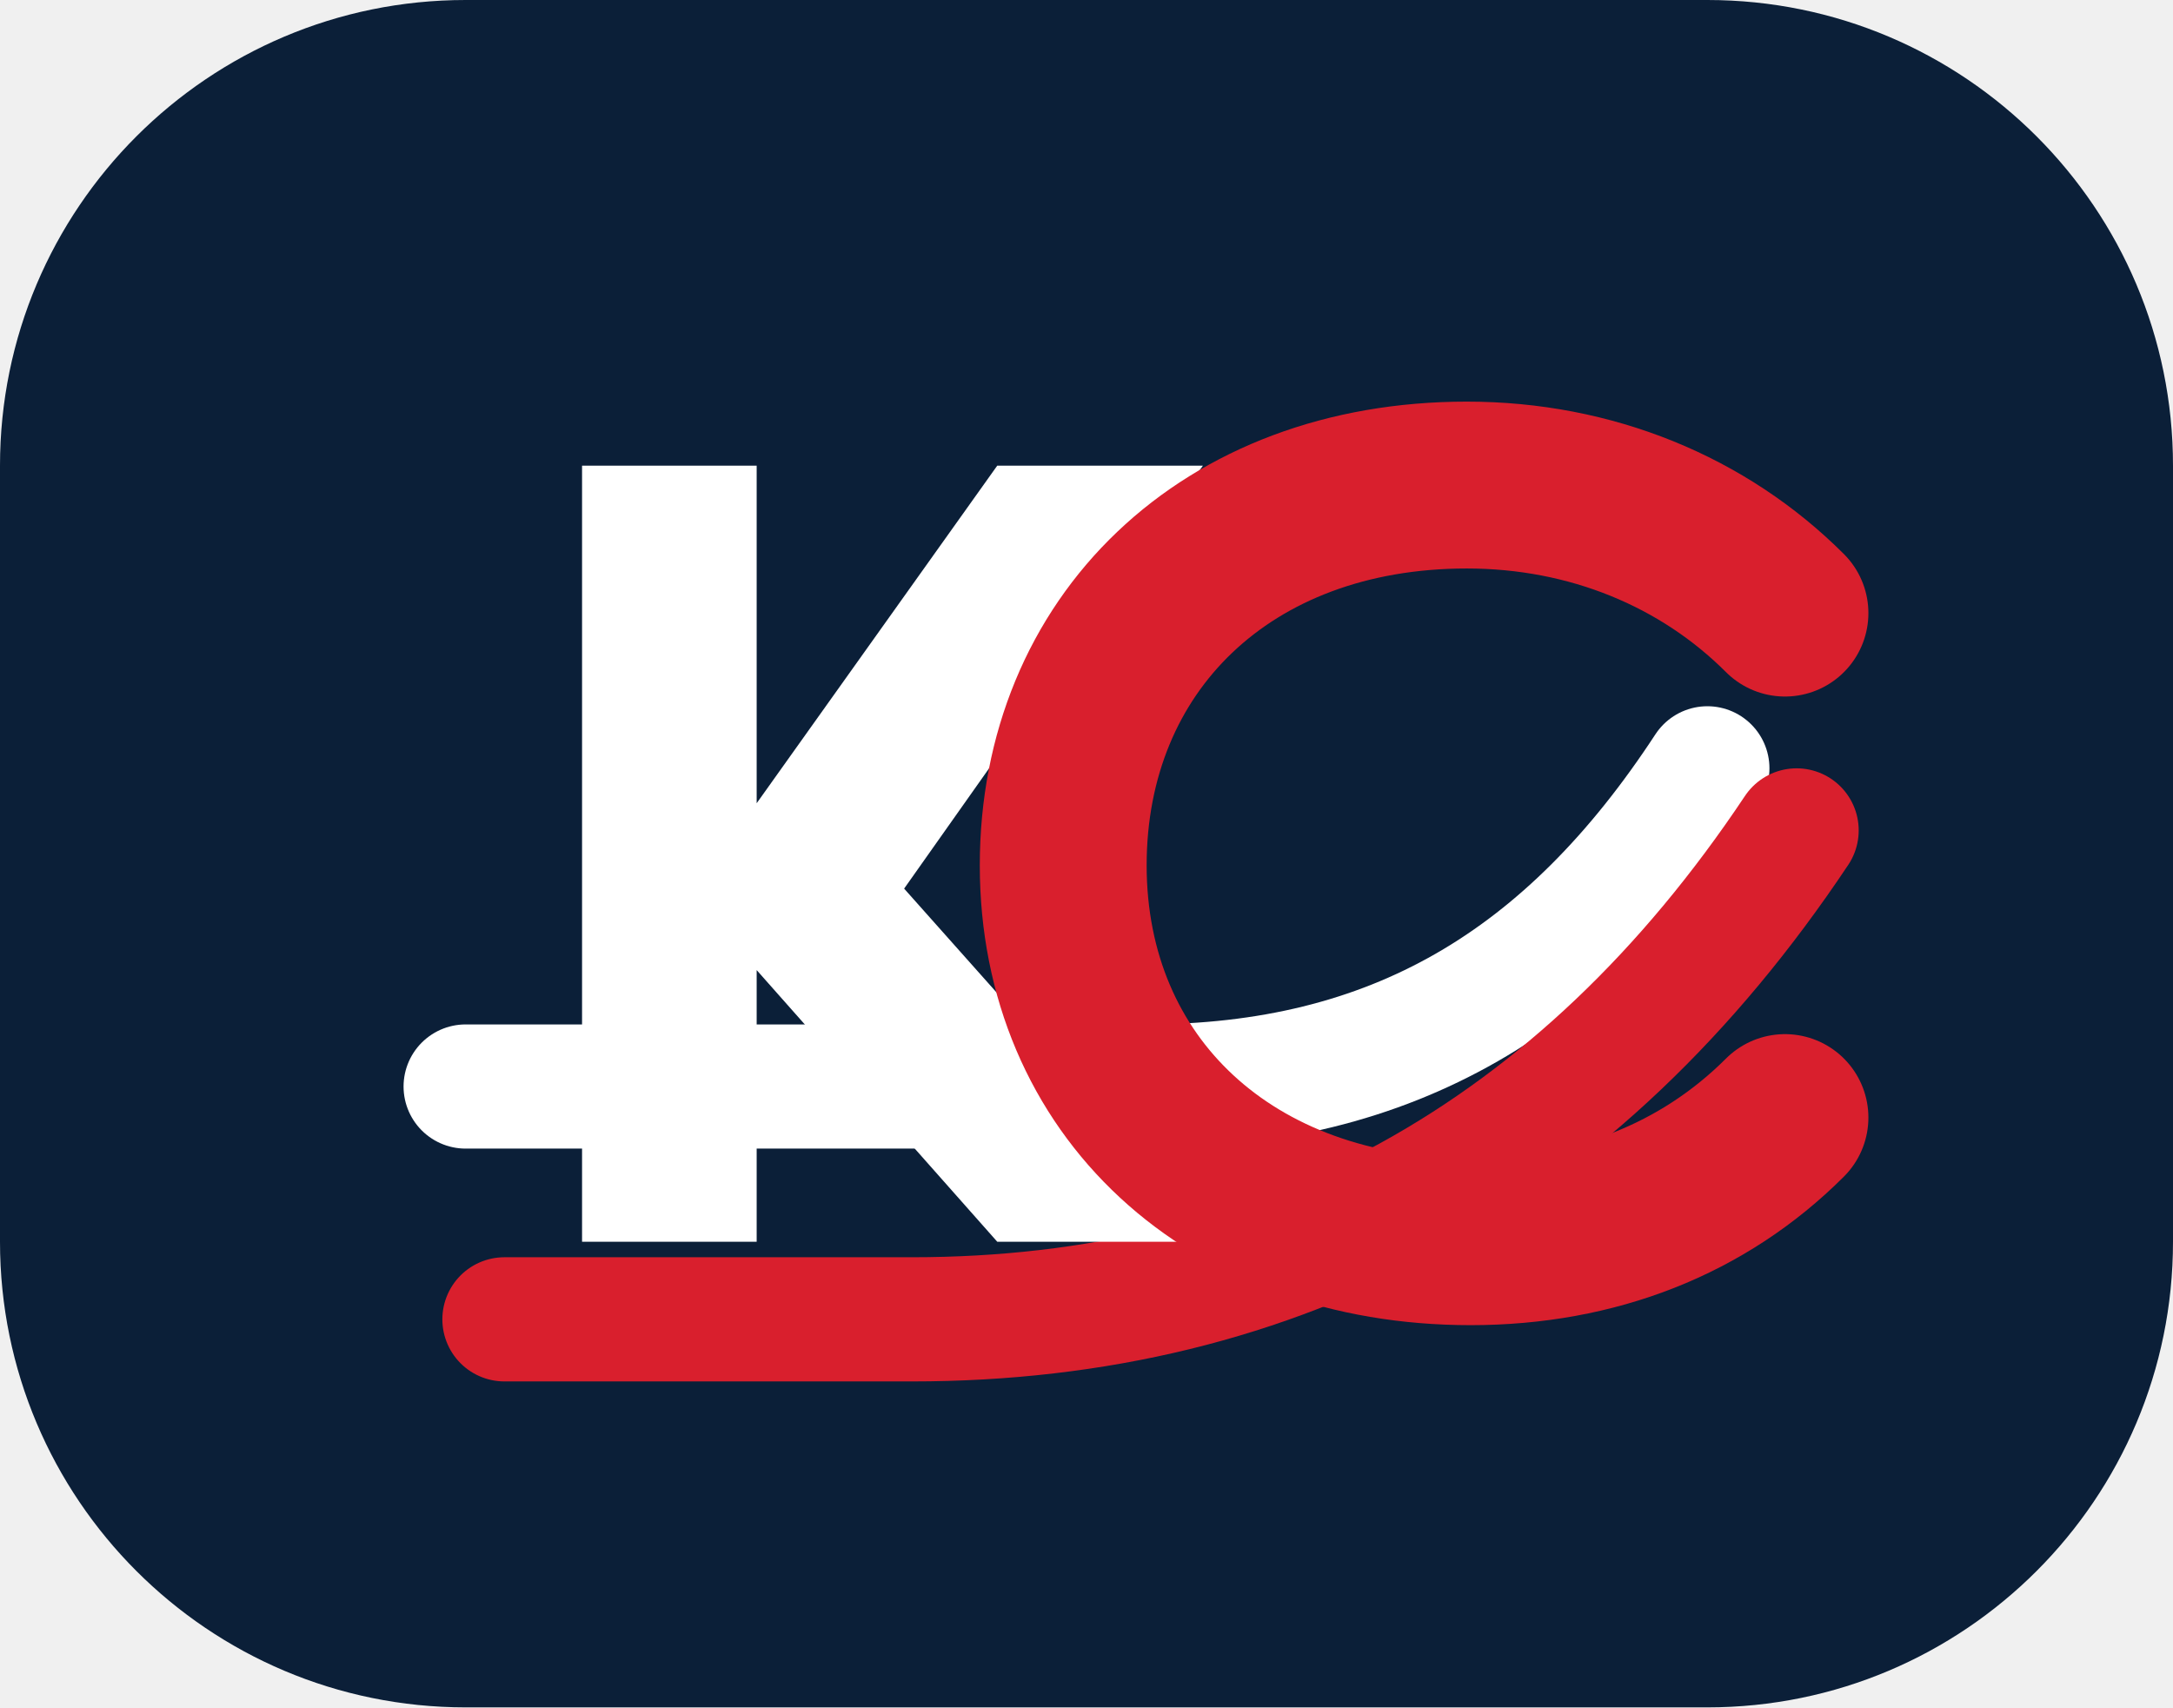
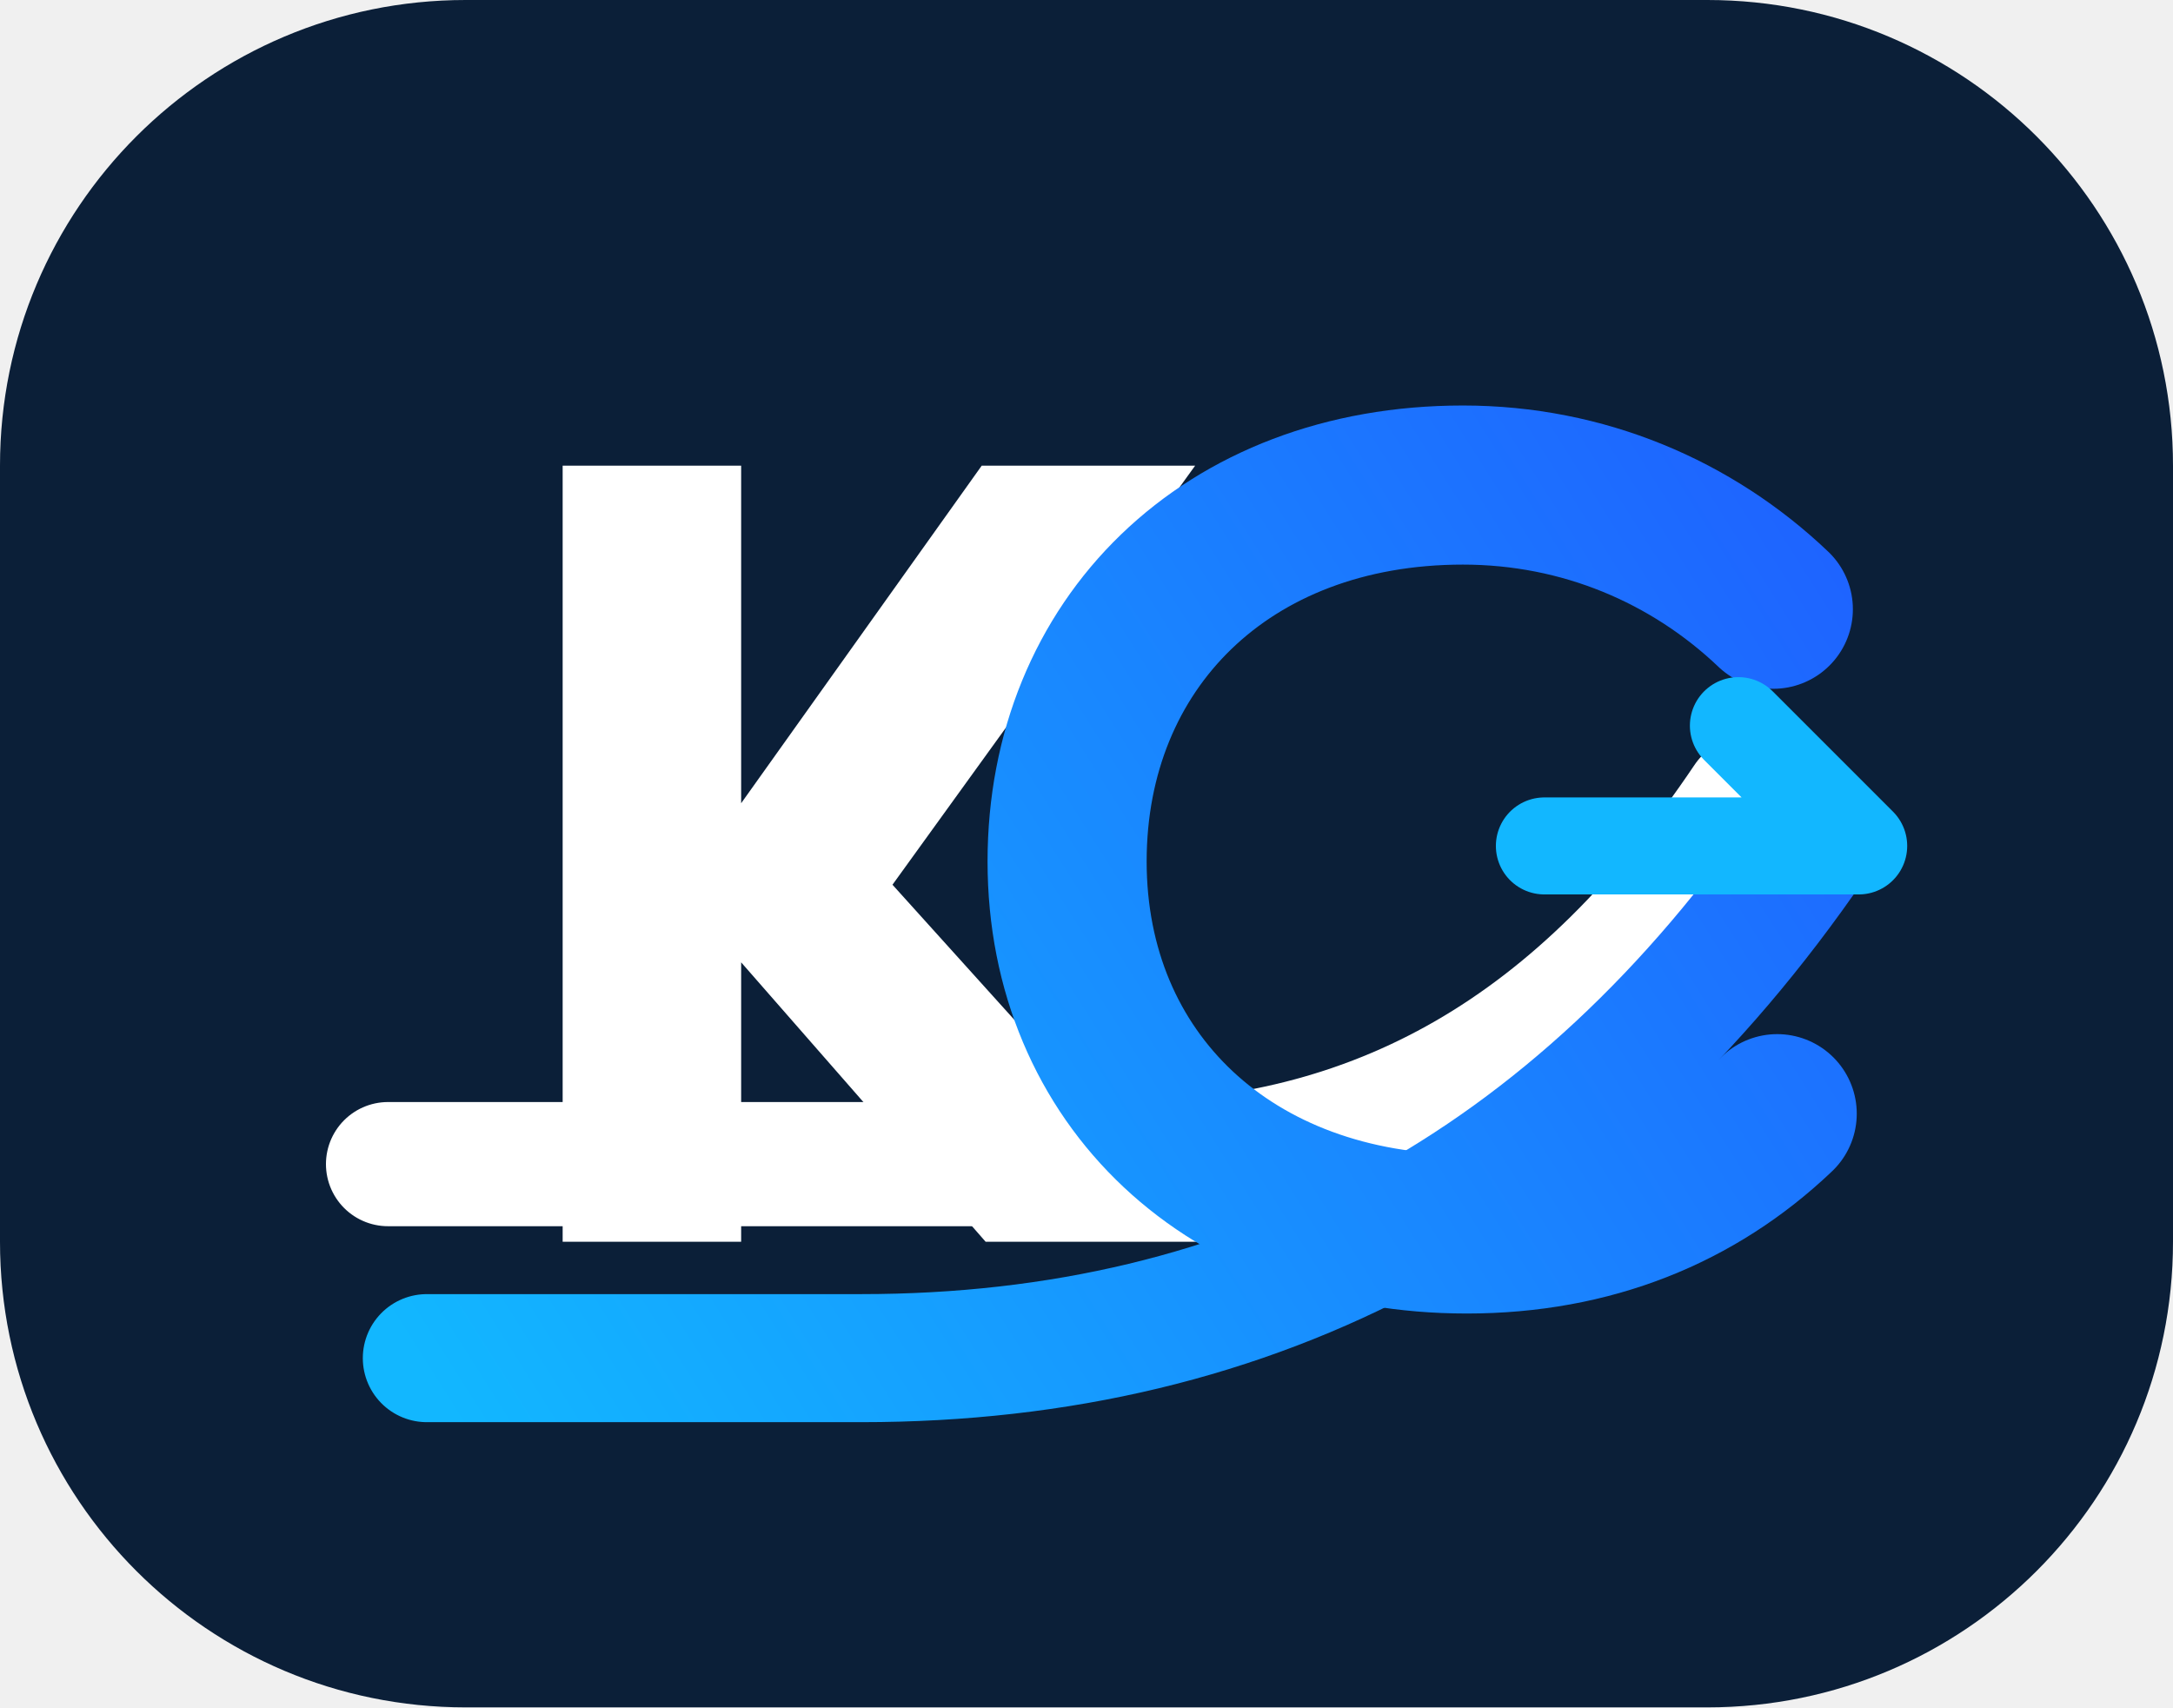
<svg xmlns="http://www.w3.org/2000/svg" viewBox="0 0 56 44">
+   <defs>
+     <linearGradient id="kwcMarkGradient" x1="10" x2="48" y1="34" y2="10" gradientUnits="userSpaceOnUse">
+       <stop stop-color="#12b7ff" />
+       <stop offset="1" stop-color="#1f5eff" />
+     </linearGradient>
+   </defs>
  <rect width="56" height="44" rx="12" fill="#0b1f38" />
-   <path d="M12 28h17.5c6.4 0 10.9-2.7 14.5-8.2" fill="none" stroke="#fff" stroke-width="3.2" stroke-linecap="round" />
-   <path d="M13 34h10.5c9.5 0 17.2-4.2 22.8-12.6" fill="none" stroke="#d91f2d" stroke-width="3.2" stroke-linecap="round" />
-   <path d="M15 12v20h4.5v-7l6.2 7h5.7l-8.1-9.1L31 12h-5.3l-6.2 8.7V12H15Z" fill="#fff" />
-   <path d="M46 15.8c-2.1-2.1-5-3.3-8.2-3.3-6.2 0-10.4 4.1-10.4 9.8s4.3 9.7 10.5 9.7c3.2 0 6-1.1 8.1-3.2" fill="none" stroke="#d91f2d" stroke-width="4.3" stroke-linecap="round" />
+   <path d="M10 30h18.7c6.8 0 12-3 16.3-9.4" fill="none" stroke="#fff" stroke-width="3.2" stroke-linecap="round" />
+   <path d="M11 35h11.2c10.2 0 18.4-4.4 24.5-13.3" fill="none" stroke="url(#kwcMarkGradient)" stroke-width="3.3" stroke-linecap="round" />
+   <path d="M14.5 12v20h4.6v-7.2l6.3 7.2h5.9L23 22.8 30.8 12h-5.5l-6.2 8.7V12h-4.6Z" fill="#fff" />
+   <path d="M45.7 15.7c-2.1-2-4.9-3.2-8-3.2-6.1 0-10.2 4.1-10.2 9.7s4.2 9.6 10.3 9.6c3.2 0 5.9-1.1 8-3.1" fill="none" stroke="url(#kwcMarkGradient)" stroke-width="4.1" stroke-linecap="round" />
+   <path d="M39.8 21.8h8.1l-3.1-3.1" fill="none" stroke="#12b7ff" stroke-width="2.5" stroke-linecap="round" stroke-linejoin="round" />
</svg>
